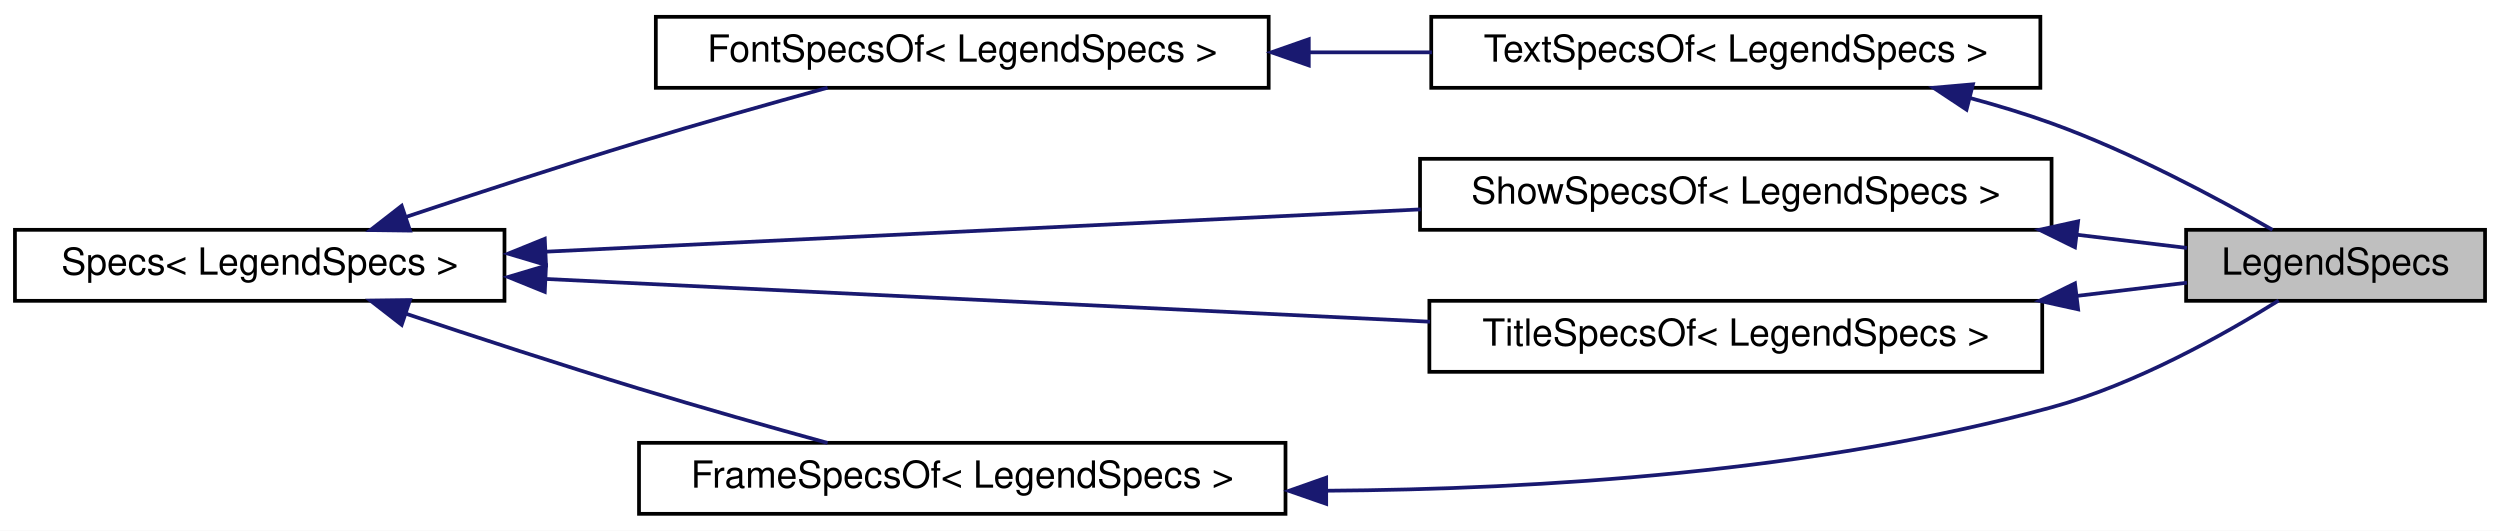
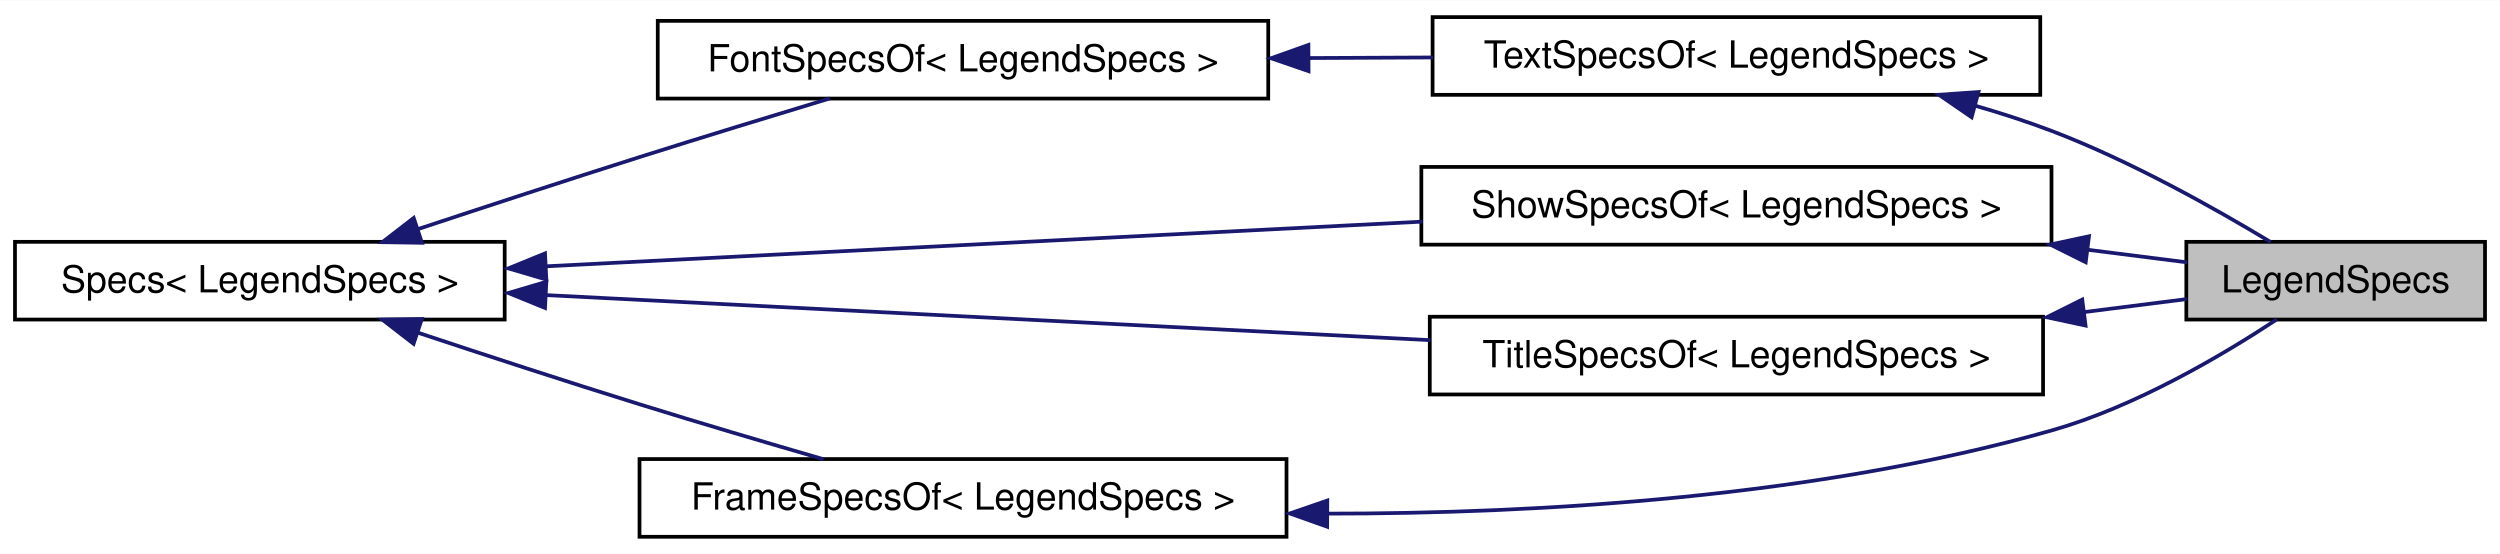
- <svg xmlns="http://www.w3.org/2000/svg" xmlns:xlink="http://www.w3.org/1999/xlink" width="669pt" height="142pt" viewBox="0.00 0.00 669.00 142.00">
-   <g id="graph0" class="graph" transform="scale(1 1) rotate(0) translate(4 138)">
-     <polygon fill="white" stroke="none" points="-4,4 -4,-138 665,-138 665,4 -4,4" />
+ <svg xmlns="http://www.w3.org/2000/svg" xmlns:xlink="http://www.w3.org/1999/xlink" width="668pt" height="148pt" viewBox="0.00 0.00 667.50 147.75">
+   <g id="graph0" class="graph" transform="scale(1 1) rotate(0) translate(4 143.75)">
+     <polygon fill="white" stroke="none" points="-4,4 -4,-143.75 663.5,-143.75 663.5,4 -4,4" />
    <g id="node1" class="node">
      <g id="a_node1">
        <a xlink:title="The class used to specify options for legend.">
-           <polygon fill="#bfbfbf" stroke="black" points="581,-57.5 581,-76.5 661,-76.5 661,-57.5 581,-57.5" />
-           <text text-anchor="middle" x="621" y="-64.5" font-family="Helvetica,sans-Serif" font-size="10.00">LegendSpecs</text>
+           <polygon fill="#bfbfbf" stroke="black" points="579.75,-58.5 579.75,-79.25 659.5,-79.25 659.5,-58.5 579.75,-58.5" />
+           <text text-anchor="middle" x="619.62" y="-65.75" font-family="Helvetica,sans-Serif" font-size="10.00">LegendSpecs</text>
        </a>
      </g>
    </g>
    <g id="node2" class="node">
      <g id="a_node2">
        <a xlink:href="classsciplot_1_1TextSpecsOf.html" target="_top" xlink:title=" ">
-           <polygon fill="white" stroke="black" points="379,-114.5 379,-133.5 542,-133.5 542,-114.5 379,-114.5" />
-           <text text-anchor="middle" x="460.5" y="-121.5" font-family="Helvetica,sans-Serif" font-size="10.00">TextSpecsOf&lt; LegendSpecs &gt;</text>
+           <polygon fill="white" stroke="black" points="378.5,-118.5 378.5,-139.25 540.75,-139.25 540.75,-118.5 378.5,-118.5" />
+           <text text-anchor="middle" x="459.62" y="-125.75" font-family="Helvetica,sans-Serif" font-size="10.00">TextSpecsOf&lt; LegendSpecs &gt;</text>
        </a>
      </g>
    </g>
    <g id="edge1" class="edge">
-       <path fill="none" stroke="midnightblue" d="M522.97,-111.83C530.47,-109.81 537.97,-107.54 545,-105 566.28,-97.32 589.29,-85.01 604.13,-76.49" />
-       <polygon fill="midnightblue" stroke="midnightblue" points="522.24,-108.66 513.41,-114.51 523.96,-115.44 522.24,-108.66" />
+       <path fill="none" stroke="midnightblue" d="M523.02,-115.7C530.09,-113.67 537.13,-111.39 543.75,-108.88 564.83,-100.86 587.45,-88.14 602.25,-79.2" />
+       <polygon fill="midnightblue" stroke="midnightblue" points="522.42,-112.51 513.68,-118.51 524.25,-119.26 522.42,-112.51" />
    </g>
    <g id="node3" class="node">
      <g id="a_node3">
        <a xlink:href="classsciplot_1_1FontSpecsOf.html" target="_top" xlink:title=" ">
-           <polygon fill="white" stroke="black" points="171.5,-114.5 171.5,-133.5 335.5,-133.5 335.5,-114.5 171.5,-114.5" />
-           <text text-anchor="middle" x="253.5" y="-121.5" font-family="Helvetica,sans-Serif" font-size="10.00">FontSpecsOf&lt; LegendSpecs &gt;</text>
+           <polygon fill="white" stroke="black" points="171.62,-117.5 171.62,-138.25 334.62,-138.25 334.62,-117.5 171.62,-117.5" />
+           <text text-anchor="middle" x="253.12" y="-124.75" font-family="Helvetica,sans-Serif" font-size="10.00">FontSpecsOf&lt; LegendSpecs &gt;</text>
        </a>
      </g>
    </g>
    <g id="edge2" class="edge">
-       <path fill="none" stroke="midnightblue" d="M346.16,-124C357.17,-124 368.35,-124 379.18,-124" />
-       <polygon fill="midnightblue" stroke="midnightblue" points="346.23,-120.5 336.23,-124 346.23,-127.5 346.23,-120.5" />
+       <path fill="none" stroke="midnightblue" d="M345.02,-128.32C356.22,-128.37 367.6,-128.43 378.62,-128.48" />
+       <polygon fill="midnightblue" stroke="midnightblue" points="345.38,-124.82 335.36,-128.27 345.34,-131.82 345.38,-124.82" />
    </g>
    <g id="node4" class="node">
      <g id="a_node4">
        <a xlink:href="classsciplot_1_1Specs.html" target="_top" xlink:title=" ">
-           <polygon fill="white" stroke="black" points="0,-57.5 0,-76.5 131,-76.5 131,-57.5 0,-57.5" />
-           <text text-anchor="middle" x="65.5" y="-64.5" font-family="Helvetica,sans-Serif" font-size="10.00">Specs&lt; LegendSpecs &gt;</text>
+           <polygon fill="white" stroke="black" points="0,-58.5 0,-79.25 130.75,-79.25 130.75,-58.5 0,-58.5" />
+           <text text-anchor="middle" x="65.38" y="-65.75" font-family="Helvetica,sans-Serif" font-size="10.00">Specs&lt; LegendSpecs &gt;</text>
        </a>
      </g>
    </g>
    <g id="edge3" class="edge">
-       <path fill="none" stroke="midnightblue" d="M104.36,-79.86C123.13,-86.13 146.2,-93.67 167,-100 183.52,-105.03 201.95,-110.25 217.46,-114.53" />
-       <polygon fill="midnightblue" stroke="midnightblue" points="105.72,-76.29 95.12,-76.43 103.49,-82.93 105.72,-76.29" />
+       <path fill="none" stroke="midnightblue" d="M107.32,-82.56C125.5,-88.58 147.16,-95.67 166.75,-101.88 183.44,-107.16 202.03,-112.84 217.59,-117.55" />
+       <polygon fill="midnightblue" stroke="midnightblue" points="108.66,-78.99 98.07,-79.16 106.46,-85.63 108.66,-78.99" />
    </g>
    <g id="node5" class="node">
      <g id="a_node5">
        <a xlink:href="classsciplot_1_1ShowSpecsOf.html" target="_top" xlink:title=" ">
-           <polygon fill="white" stroke="black" points="376,-76.5 376,-95.5 545,-95.5 545,-76.5 376,-76.5" />
-           <text text-anchor="middle" x="460.5" y="-83.5" font-family="Helvetica,sans-Serif" font-size="10.00">ShowSpecsOf&lt; LegendSpecs &gt;</text>
+           <polygon fill="white" stroke="black" points="375.5,-78.5 375.5,-99.25 543.75,-99.25 543.75,-78.5 375.5,-78.5" />
+           <text text-anchor="middle" x="459.62" y="-85.75" font-family="Helvetica,sans-Serif" font-size="10.00">ShowSpecsOf&lt; LegendSpecs &gt;</text>
        </a>
      </g>
    </g>
    <g id="edge5" class="edge">
-       <path fill="none" stroke="midnightblue" d="M141.86,-70.64C208.91,-73.88 306.81,-78.62 376.18,-81.97" />
-       <polygon fill="midnightblue" stroke="midnightblue" points="142.11,-67.1 131.96,-70.12 141.78,-74.1 142.11,-67.1" />
+       <path fill="none" stroke="midnightblue" d="M141.61,-72.71C208.64,-76.13 306.57,-81.12 375.82,-84.65" />
+       <polygon fill="midnightblue" stroke="midnightblue" points="141.87,-69.17 131.71,-72.16 141.52,-76.16 141.87,-69.17" />
    </g>
    <g id="node6" class="node">
      <g id="a_node6">
        <a xlink:href="classsciplot_1_1TitleSpecsOf.html" target="_top" xlink:title=" ">
-           <polygon fill="white" stroke="black" points="378.5,-38.5 378.5,-57.5 542.5,-57.5 542.5,-38.5 378.5,-38.5" />
-           <text text-anchor="middle" x="460.5" y="-45.5" font-family="Helvetica,sans-Serif" font-size="10.00">TitleSpecsOf&lt; LegendSpecs &gt;</text>
+           <polygon fill="white" stroke="black" points="377.75,-38.5 377.75,-59.25 541.5,-59.25 541.5,-38.5 377.75,-38.5" />
+           <text text-anchor="middle" x="459.62" y="-45.75" font-family="Helvetica,sans-Serif" font-size="10.00">TitleSpecsOf&lt; LegendSpecs &gt;</text>
        </a>
      </g>
    </g>
    <g id="edge7" class="edge">
-       <path fill="none" stroke="midnightblue" d="M141.56,-63.37C209.43,-60.09 309.07,-55.27 378.66,-51.91" />
-       <polygon fill="midnightblue" stroke="midnightblue" points="141.78,-59.9 131.96,-63.88 142.11,-66.9 141.78,-59.9" />
+       <path fill="none" stroke="midnightblue" d="M141.3,-65.05C209.03,-61.6 308.48,-56.53 377.94,-52.99" />
+       <polygon fill="midnightblue" stroke="midnightblue" points="141.52,-61.59 131.71,-65.59 141.87,-68.58 141.52,-61.59" />
    </g>
    <g id="node7" class="node">
      <g id="a_node7">
        <a xlink:href="classsciplot_1_1FrameSpecsOf.html" target="_top" xlink:title=" ">
-           <polygon fill="white" stroke="black" points="167,-0.5 167,-19.5 340,-19.5 340,-0.5 167,-0.5" />
-           <text text-anchor="middle" x="253.5" y="-7.5" font-family="Helvetica,sans-Serif" font-size="10.00">FrameSpecsOf&lt; LegendSpecs &gt;</text>
+           <polygon fill="white" stroke="black" points="166.75,-0.5 166.75,-21.25 339.5,-21.25 339.5,-0.5 166.75,-0.5" />
+           <text text-anchor="middle" x="253.12" y="-7.75" font-family="Helvetica,sans-Serif" font-size="10.00">FrameSpecsOf&lt; LegendSpecs &gt;</text>
        </a>
      </g>
    </g>
    <g id="edge9" class="edge">
-       <path fill="none" stroke="midnightblue" d="M104.36,-54.14C123.13,-47.87 146.2,-40.33 167,-34 183.52,-28.97 201.95,-23.75 217.46,-19.47" />
-       <polygon fill="midnightblue" stroke="midnightblue" points="103.49,-51.07 95.12,-57.57 105.72,-57.71 103.49,-51.07" />
+       <path fill="none" stroke="midnightblue" d="M107.29,-55.09C125.46,-49.05 147.13,-41.97 166.75,-35.88 182.83,-30.88 200.69,-25.61 215.91,-21.2" />
+       <polygon fill="midnightblue" stroke="midnightblue" points="106.42,-52.02 98.04,-58.5 108.64,-58.66 106.42,-52.02" />
    </g>
    <g id="edge4" class="edge">
-       <path fill="none" stroke="midnightblue" d="M551.61,-75.2C561.98,-73.96 572.09,-72.74 581.23,-71.65" />
-       <polygon fill="midnightblue" stroke="midnightblue" points="551.26,-71.83 541.75,-76.5 552.1,-78.78 551.26,-71.83" />
+       <path fill="none" stroke="midnightblue" d="M553.1,-77.17C562.5,-75.98 571.64,-74.82 579.96,-73.77" />
+       <polygon fill="midnightblue" stroke="midnightblue" points="552.88,-73.8 543.4,-78.52 553.76,-80.74 552.88,-73.8" />
    </g>
    <g id="edge6" class="edge">
-       <path fill="none" stroke="midnightblue" d="M551.61,-58.8C561.98,-60.04 572.09,-61.26 581.23,-62.35" />
-       <polygon fill="midnightblue" stroke="midnightblue" points="552.1,-55.22 541.75,-57.5 551.26,-62.17 552.1,-55.22" />
+       <path fill="none" stroke="midnightblue" d="M552.08,-60.45C561.79,-61.68 571.24,-62.88 579.82,-63.96" />
+       <polygon fill="midnightblue" stroke="midnightblue" points="552.84,-56.89 542.48,-59.11 551.96,-63.84 552.84,-56.89" />
    </g>
    <g id="edge8" class="edge">
-       <path fill="none" stroke="midnightblue" d="M350.76,-6.68C408.11,-7.05 481.8,-11.7 545,-29 567.53,-35.17 591.19,-48.47 605.77,-57.58" />
-       <polygon fill="midnightblue" stroke="midnightblue" points="350.89,-3.17 340.88,-6.65 350.88,-10.17 350.89,-3.17" />
+       <path fill="none" stroke="midnightblue" d="M350.22,-6.68C407.44,-6.67 480.91,-11.05 543.75,-28.88 566.15,-35.23 589.42,-48.98 603.96,-58.57" />
+       <polygon fill="midnightblue" stroke="midnightblue" points="350.35,-3.18 340.37,-6.73 350.39,-10.18 350.35,-3.18" />
    </g>
  </g>
</svg>
